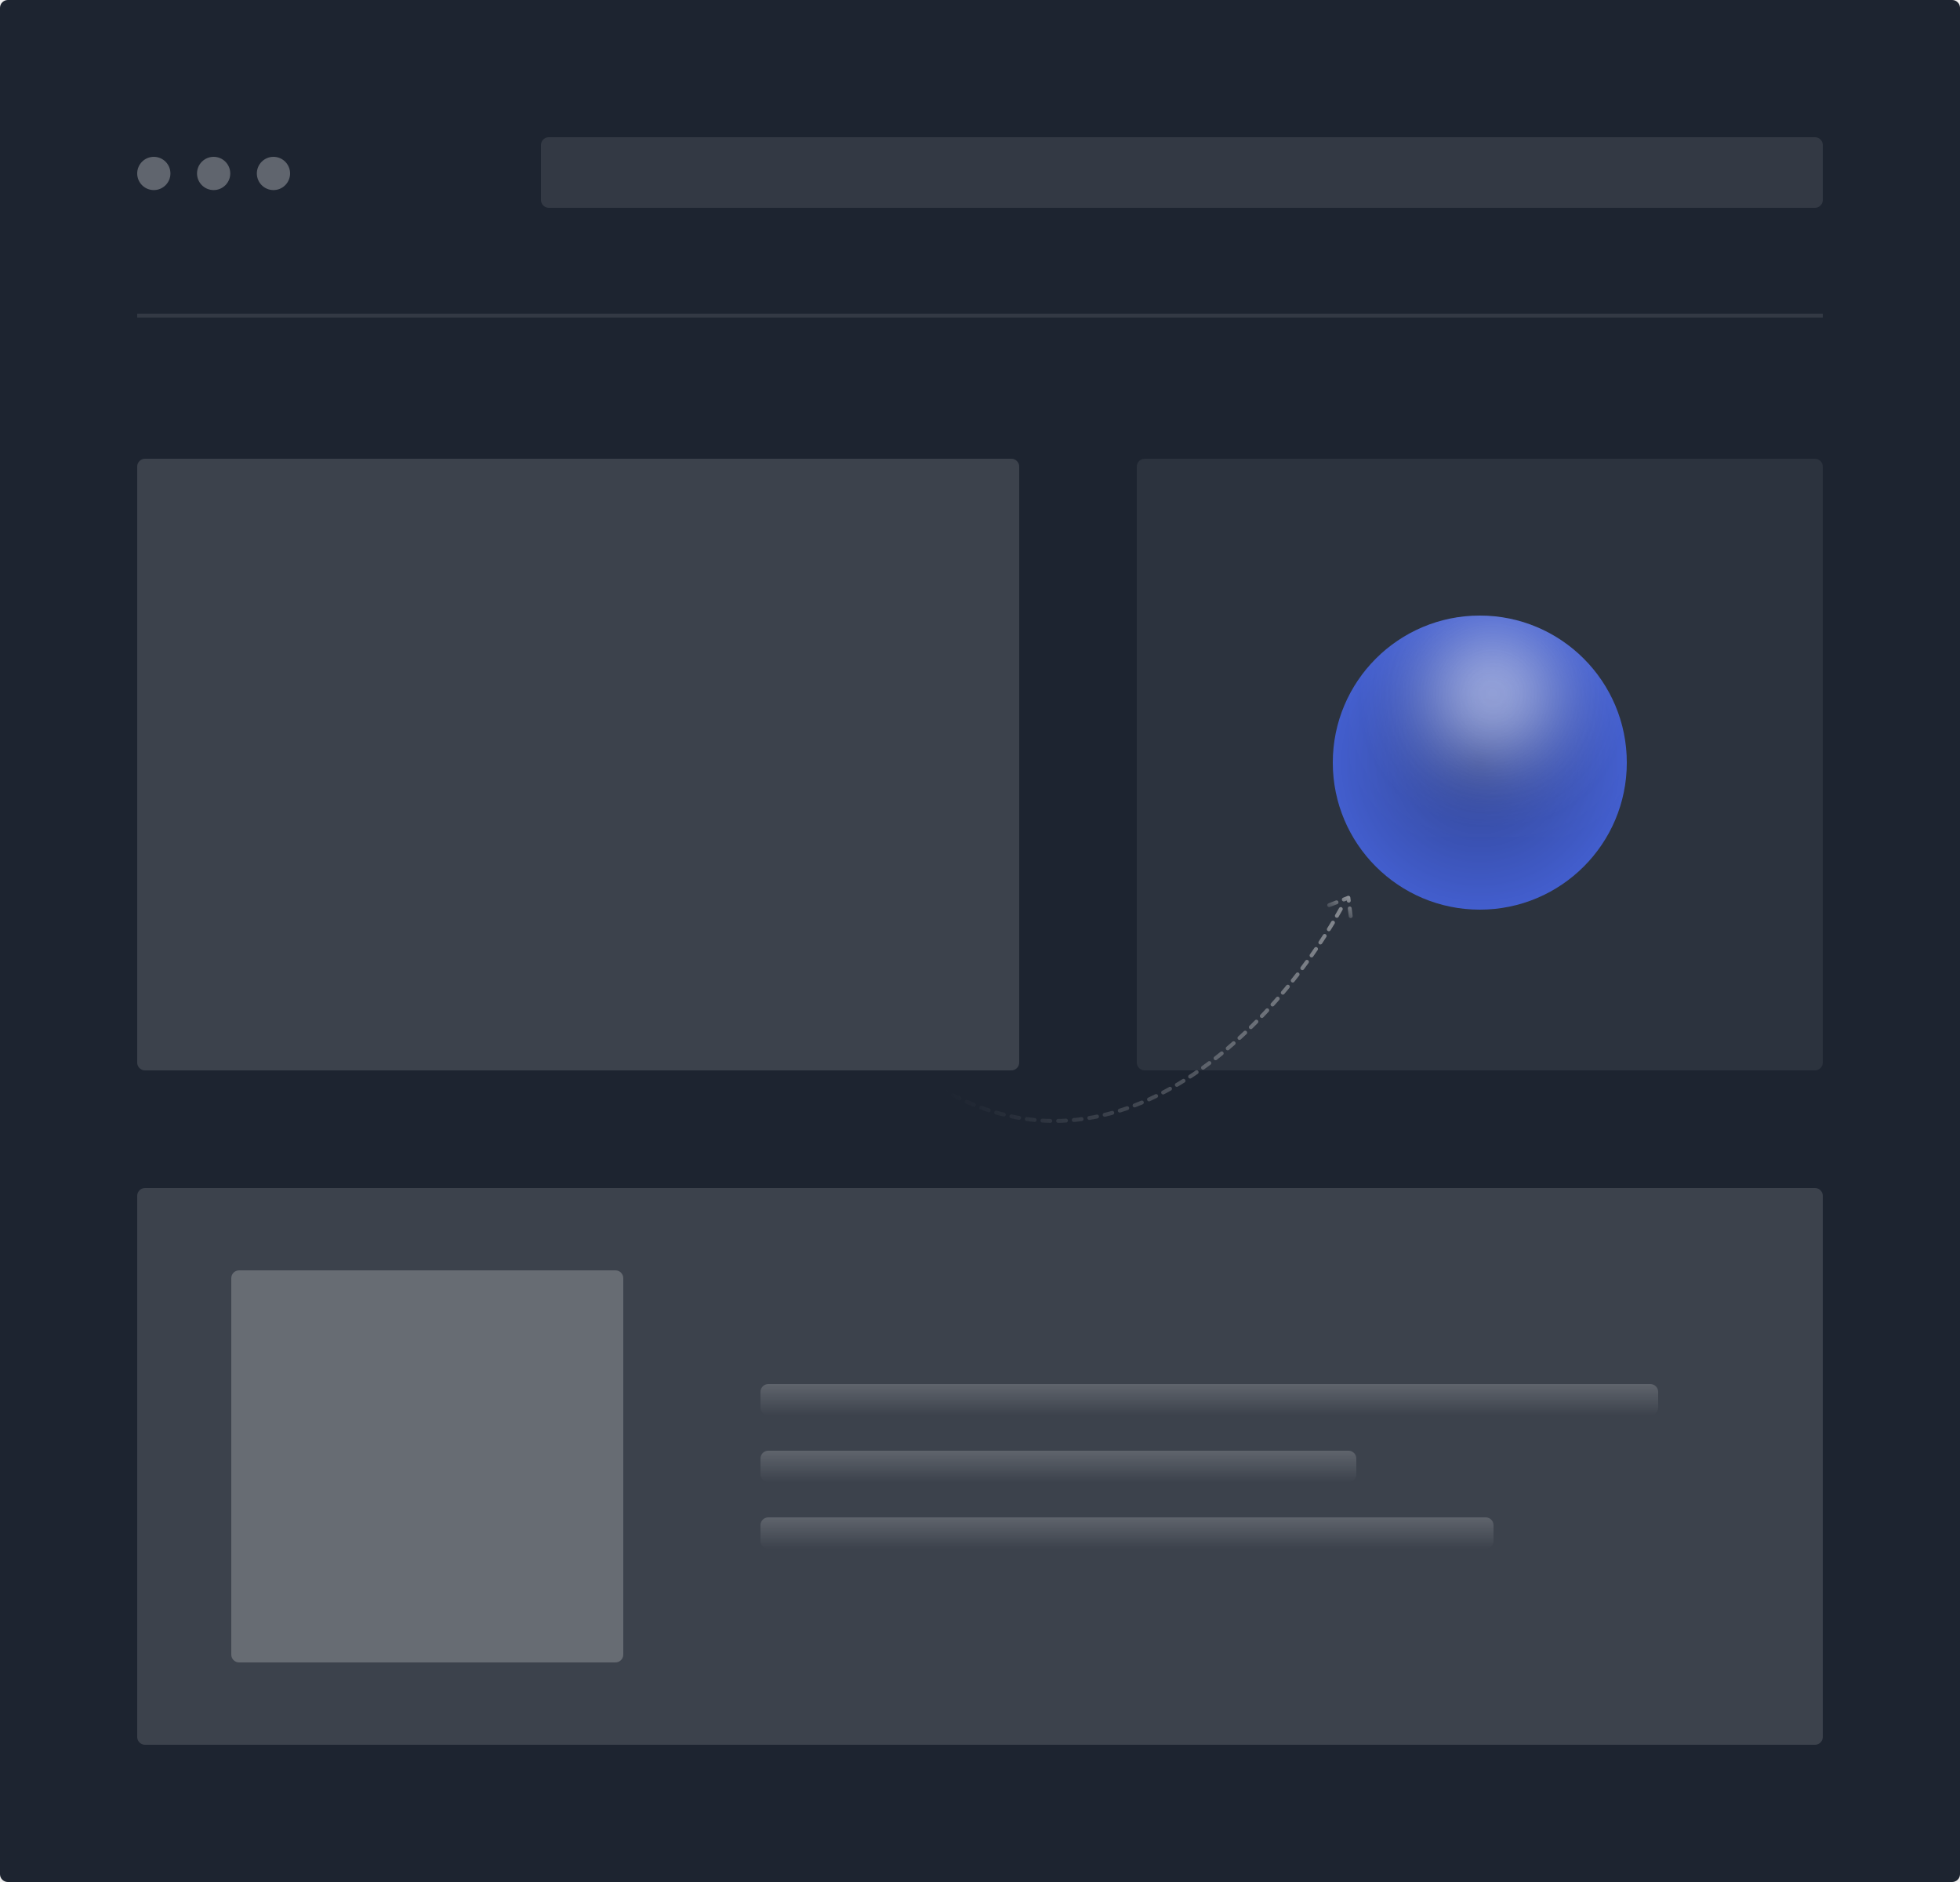
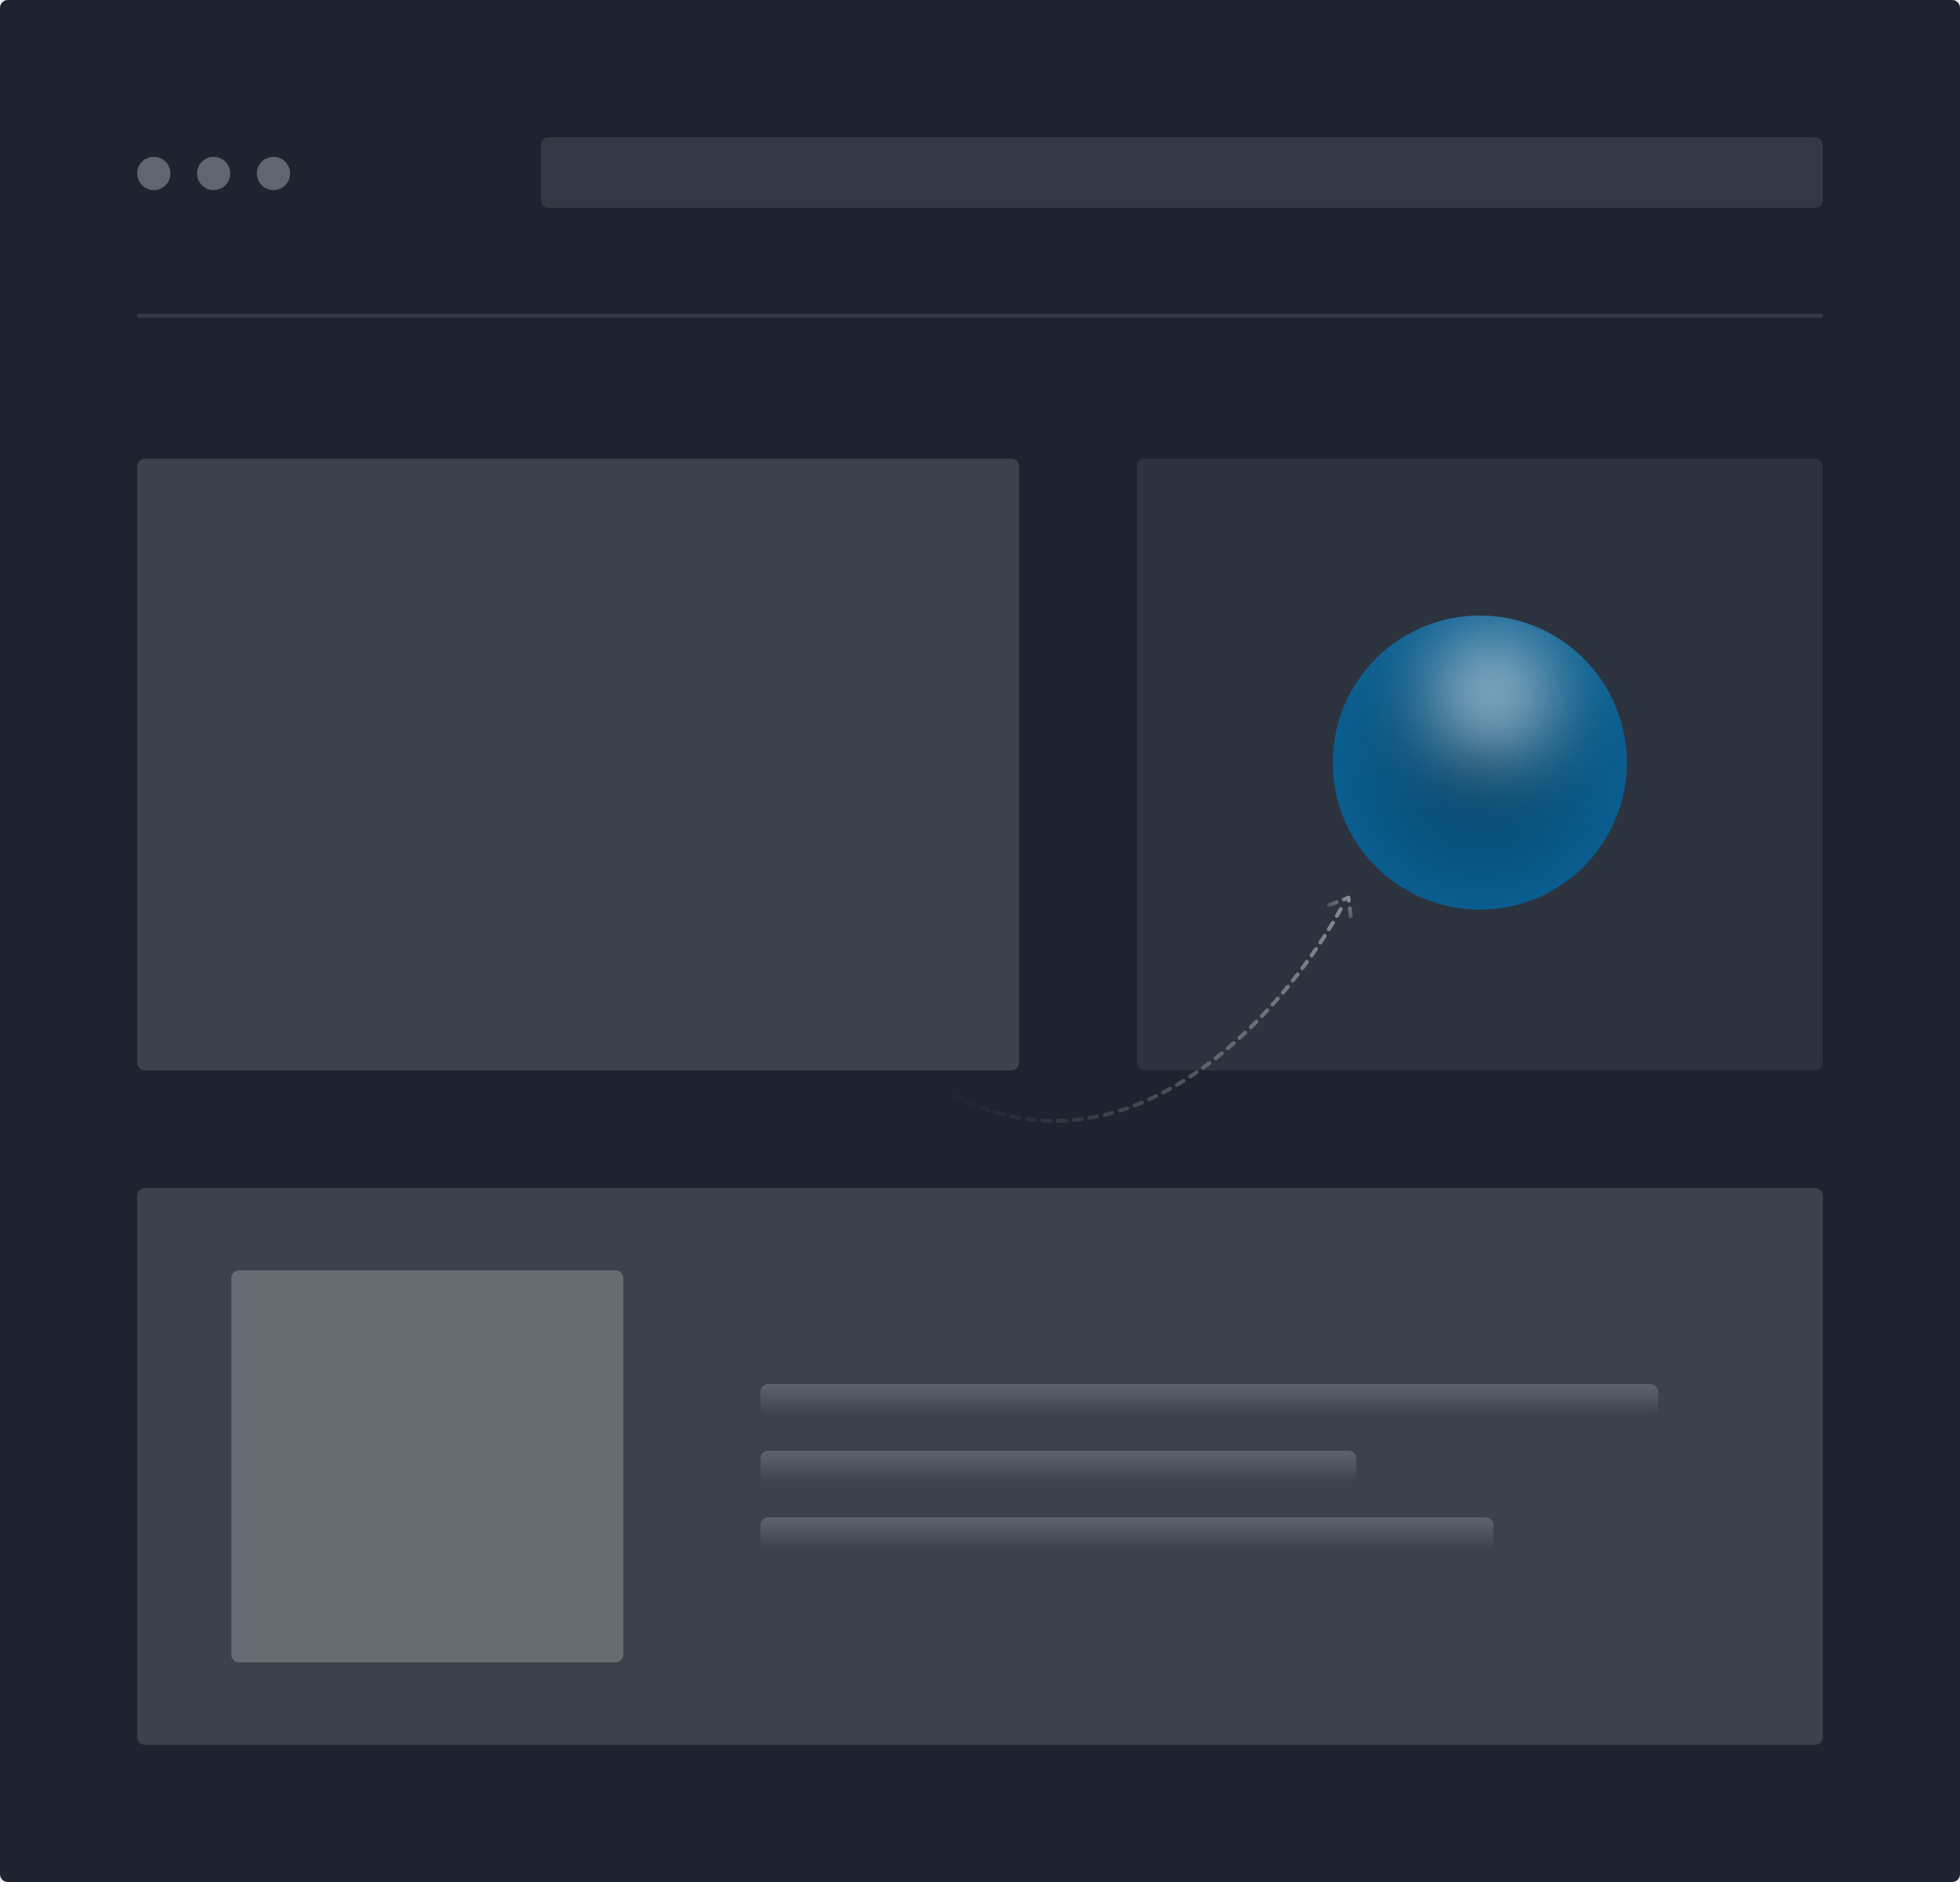
<svg xmlns="http://www.w3.org/2000/svg" width="500" height="480" viewBox="0 0 500 480" fill="none">
  <rect width="500" height="480" rx="2" fill="#1D2430" />
  <rect x="35" y="117" width="225" height="156" rx="2" fill="white" fill-opacity="0.14" />
  <line opacity="0.1" x1="35" y1="80.5" x2="465" y2="80.5" stroke="white" />
  <rect x="290" y="117" width="175" height="156" rx="2" fill="white" fill-opacity="0.07" />
  <rect x="35" y="303" width="430" height="142" rx="2" fill="white" fill-opacity="0.14" />
  <rect x="194" y="353" width="229" height="8" rx="2" fill="url(#paint0_linear_62_128)" fill-opacity="0.18" />
  <rect x="194" y="370" width="152" height="8" rx="2" fill="url(#paint1_linear_62_128)" fill-opacity="0.18" />
  <rect x="194" y="387" width="187" height="8" rx="2" fill="url(#paint2_linear_62_128)" fill-opacity="0.18" />
  <rect x="59" y="324" width="100" height="100" rx="2" fill="white" fill-opacity="0.22" />
  <rect opacity="0.1" x="138" y="35" width="327" height="18" rx="2" fill="white" />
  <circle opacity="0.3" cx="39.239" cy="44.239" r="4.239" fill="white" />
  <circle opacity="0.3" cx="54.5" cy="44.239" r="4.239" fill="white" />
  <circle opacity="0.3" cx="69.761" cy="44.239" r="4.239" fill="white" />
-   <circle opacity="0.8" cx="377.5" cy="194.5" r="37.5" fill="#4A6CF7" />
+   <circle opacity="0.8" cx="377.5" cy="194.5" r="37.5" fill="#006AA7" />
  <mask id="mask0_62_128" style="mask-type:alpha" maskUnits="userSpaceOnUse" x="340" y="157" width="75" height="75">
-     <circle opacity="0.8" cx="377.5" cy="194.5" r="37.5" fill="#4A6CF7" />
+     <circle opacity="0.8" cx="377.5" cy="194.5" r="37.5" fill="#006AA7" />
  </mask>
  <g mask="url(#mask0_62_128)">
    <circle opacity="0.8" cx="377.5" cy="194.5" r="37.5" fill="url(#paint3_radial_62_128)" />
    <g opacity="0.8" filter="url(#filter0_f_62_128)">
      <circle cx="380.809" cy="176.853" r="15.441" fill="white" />
    </g>
  </g>
  <path d="M342.034 231.847C324.964 262.749 277.939 313.186 226.394 267.718" stroke="url(#paint4_linear_62_128)" stroke-linecap="round" stroke-linejoin="round" stroke-dasharray="2 2" />
  <path d="M339.077 230.867L343.973 228.971L344.562 233.656" stroke="url(#paint5_linear_62_128)" stroke-linecap="round" stroke-linejoin="round" stroke-dasharray="2 2" />
  <defs>
    <filter id="filter0_f_62_128" x="344.368" y="140.412" width="72.882" height="72.882" filterUnits="userSpaceOnUse" color-interpolation-filters="sRGB">
      <feFlood flood-opacity="0" result="BackgroundImageFix" />
      <feBlend mode="normal" in="SourceGraphic" in2="BackgroundImageFix" result="shape" />
      <feGaussianBlur stdDeviation="10.5" result="effect1_foregroundBlur_62_128" />
    </filter>
    <linearGradient id="paint0_linear_62_128" x1="308.5" y1="353" x2="308.5" y2="361" gradientUnits="userSpaceOnUse">
      <stop stop-color="white" />
      <stop offset="1" stop-color="white" stop-opacity="0" />
    </linearGradient>
    <linearGradient id="paint1_linear_62_128" x1="270" y1="370" x2="270" y2="378" gradientUnits="userSpaceOnUse">
      <stop stop-color="white" />
      <stop offset="1" stop-color="white" stop-opacity="0" />
    </linearGradient>
    <linearGradient id="paint2_linear_62_128" x1="287.5" y1="387" x2="287.5" y2="395" gradientUnits="userSpaceOnUse">
      <stop stop-color="white" />
      <stop offset="1" stop-color="white" stop-opacity="0" />
    </linearGradient>
    <radialGradient id="paint3_radial_62_128" cx="0" cy="0" r="1" gradientUnits="userSpaceOnUse" gradientTransform="translate(377.5 194.5) rotate(90) scale(40.2574)">
      <stop stop-opacity="0.47" />
      <stop offset="1" stop-opacity="0" />
    </radialGradient>
    <linearGradient id="paint4_linear_62_128" x1="358.554" y1="226.723" x2="242.956" y2="282.349" gradientUnits="userSpaceOnUse">
      <stop stop-color="white" stop-opacity="0.48" />
      <stop offset="1" stop-color="white" stop-opacity="0" />
    </linearGradient>
    <linearGradient id="paint5_linear_62_128" x1="343.992" y1="228.548" x2="340.23" y2="234.571" gradientUnits="userSpaceOnUse">
      <stop stop-color="white" stop-opacity="0.48" />
      <stop offset="1" stop-color="white" stop-opacity="0" />
    </linearGradient>
  </defs>
</svg>
